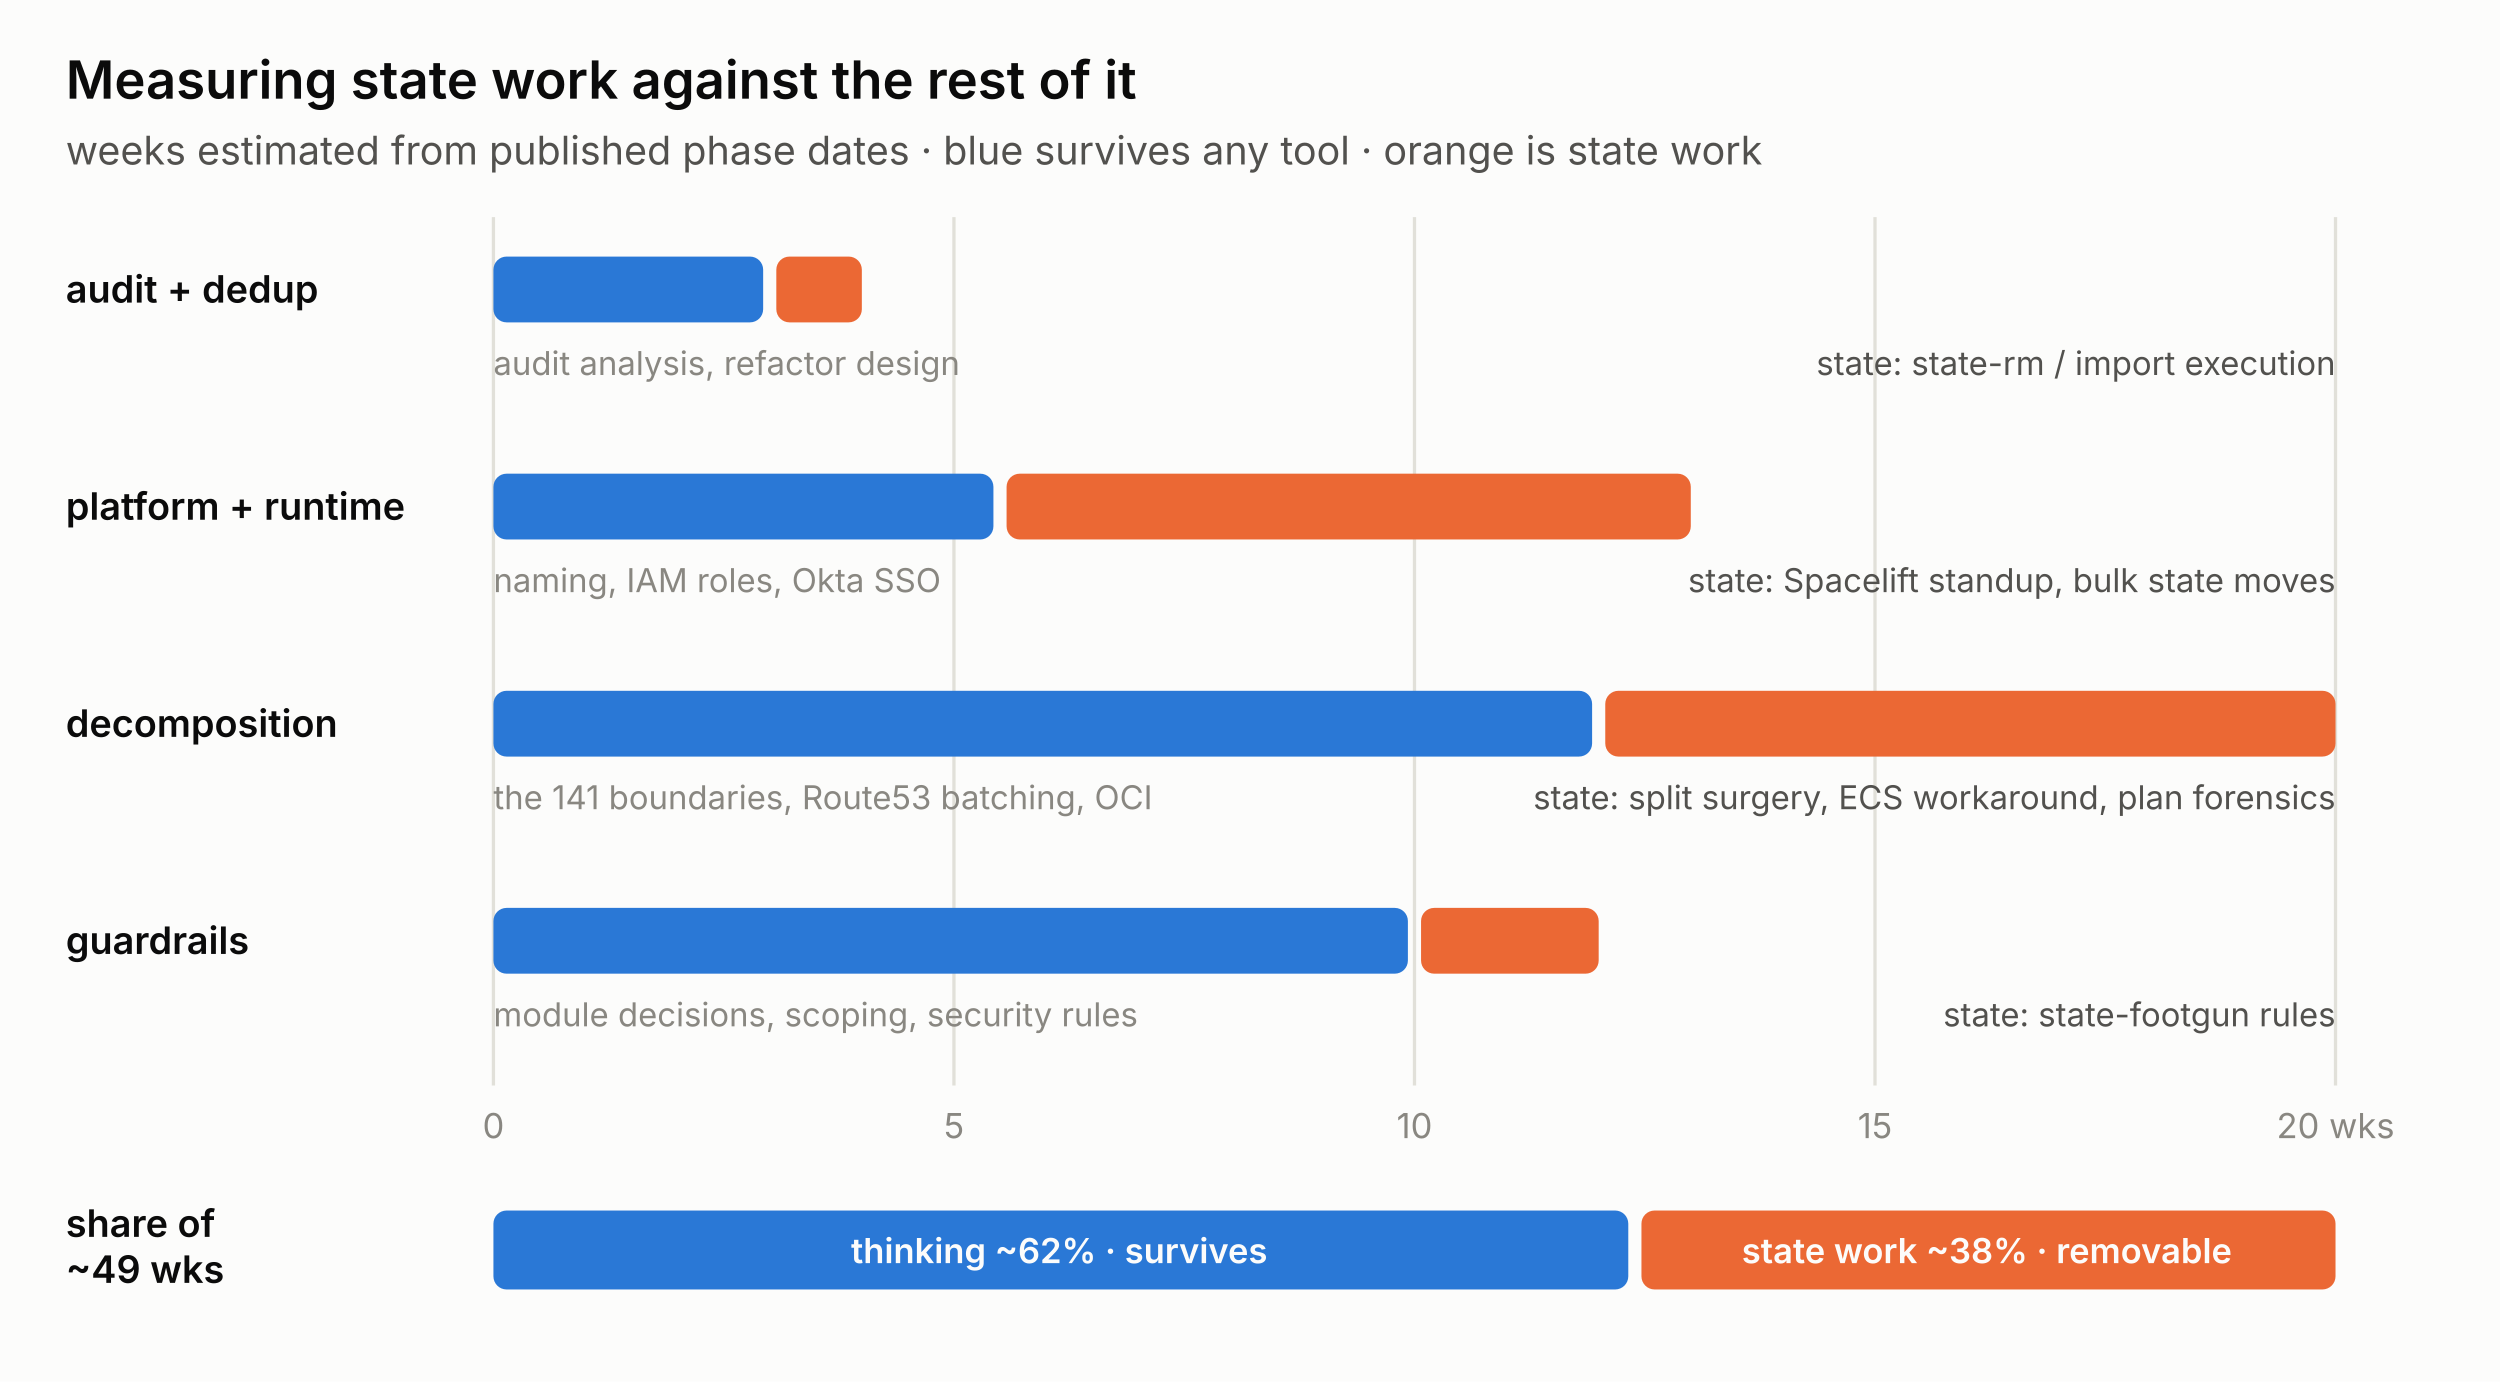
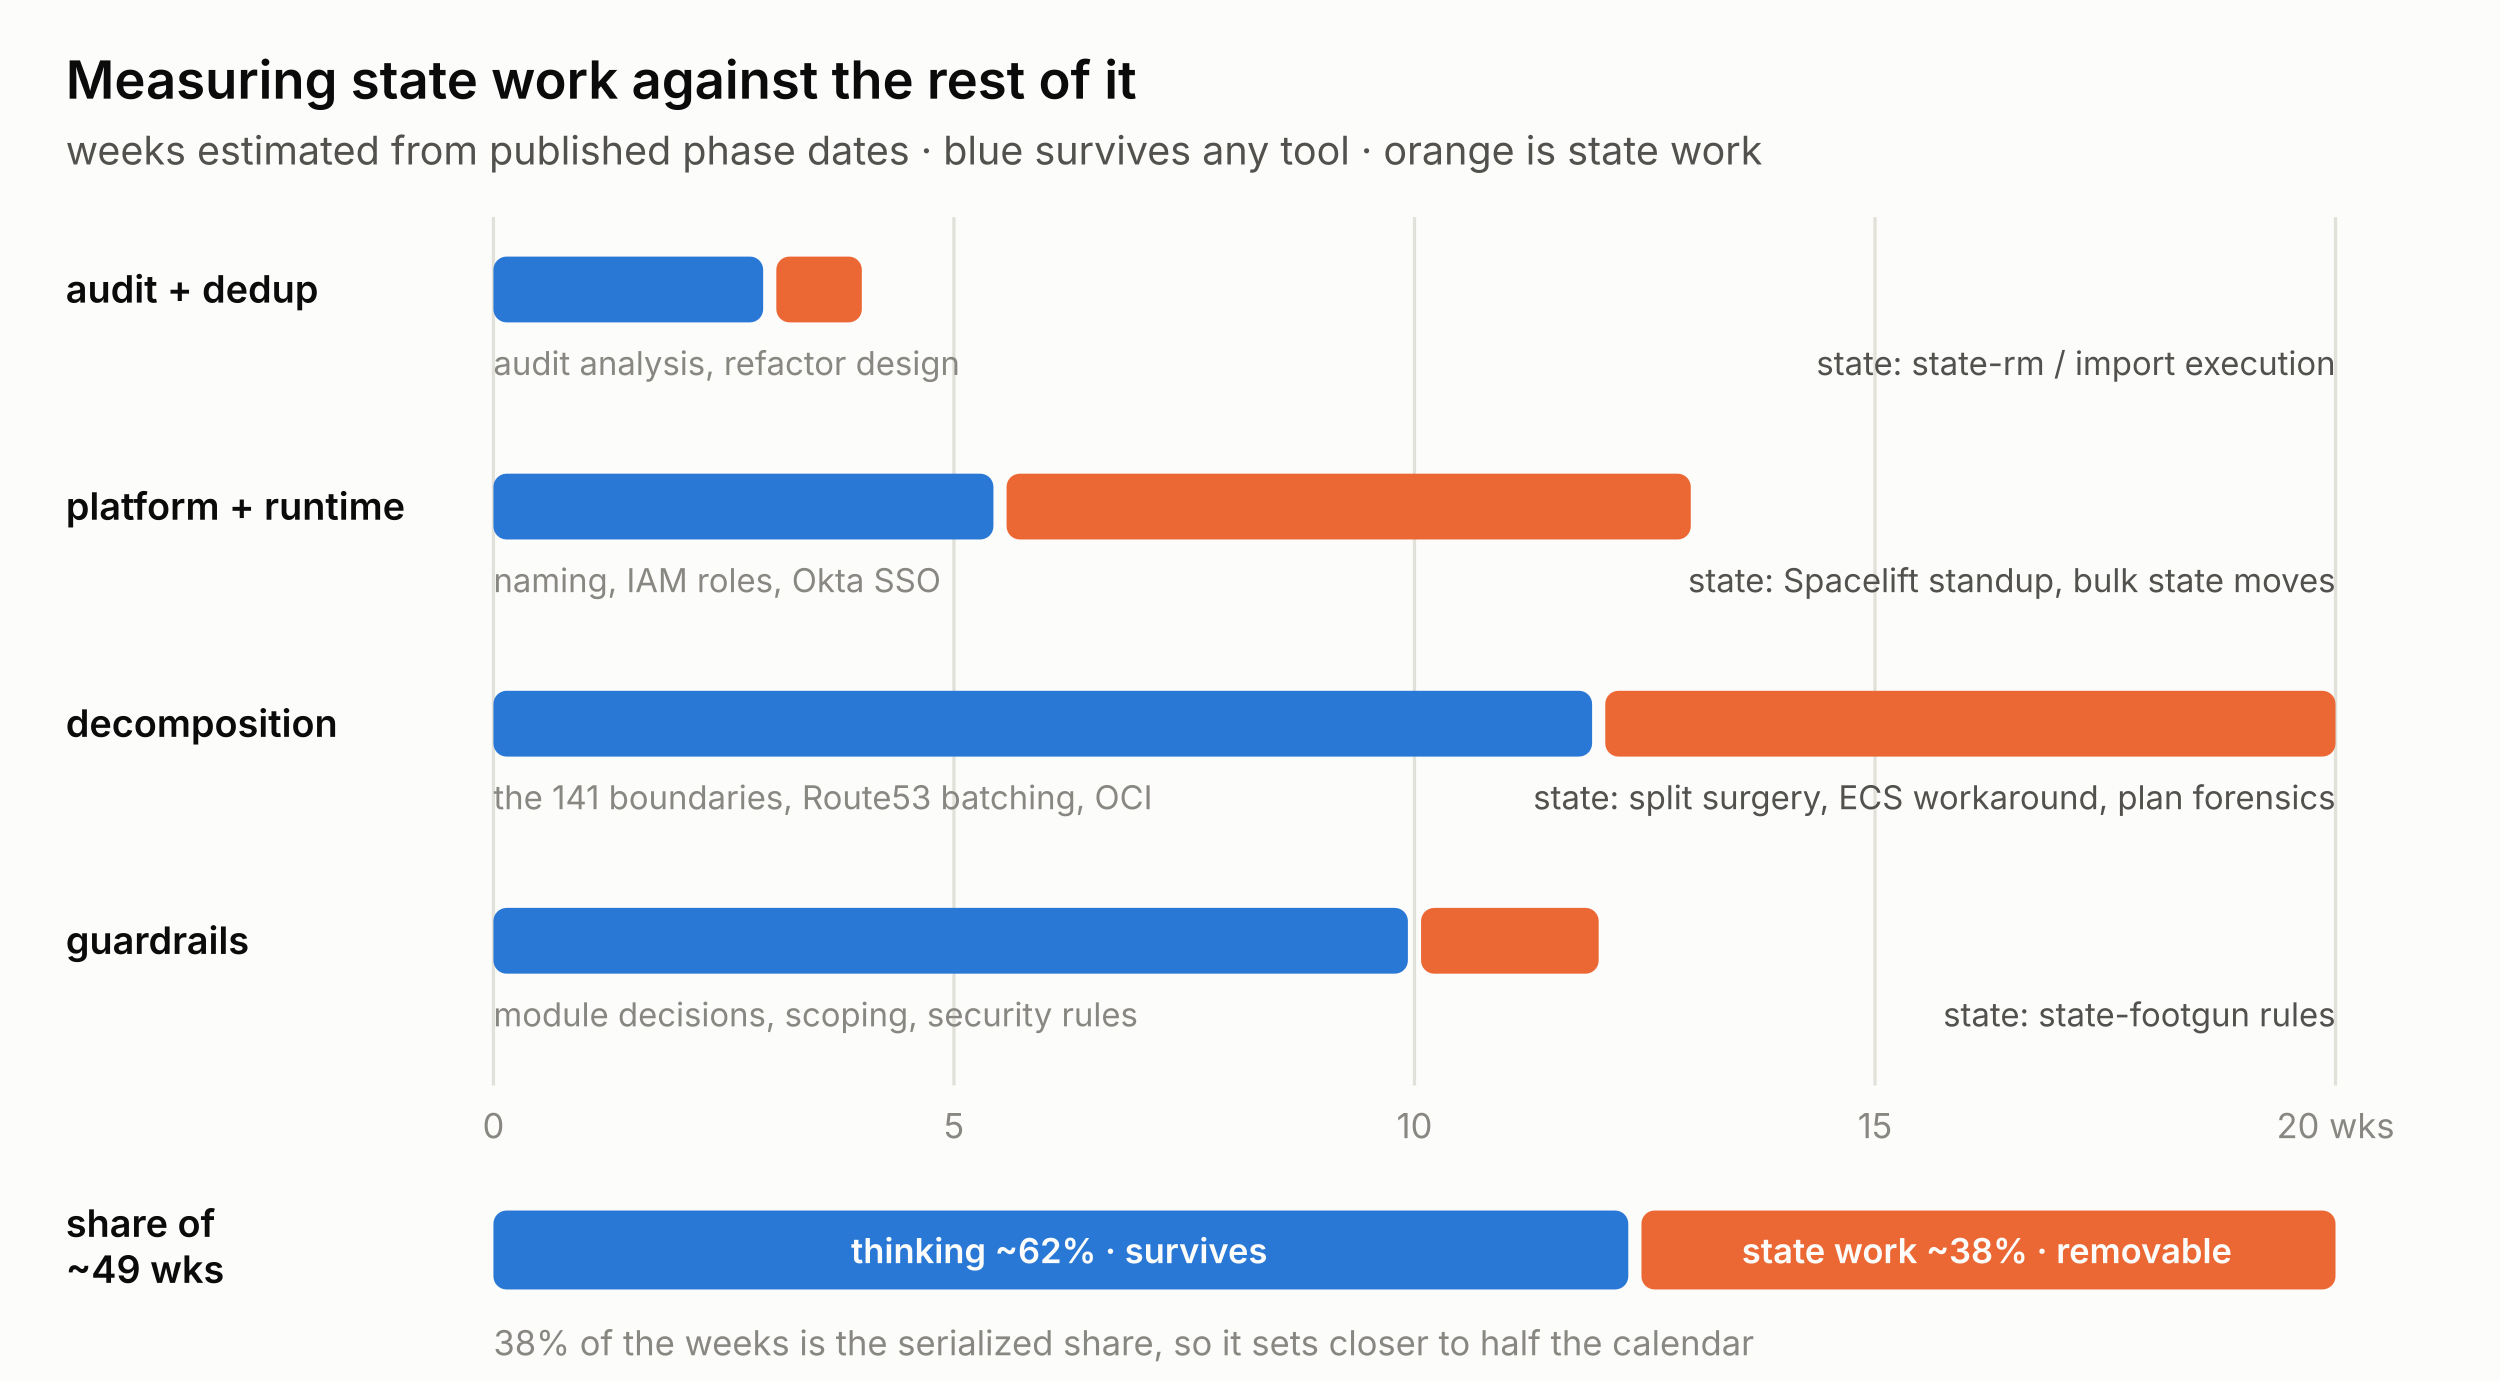
<svg xmlns="http://www.w3.org/2000/svg" width="760" height="420" viewBox="0 0 760 420" font-family="system-ui, -apple-system, 'Segoe UI', sans-serif" role="img" aria-label="Migration work classified per phase: substrate-independent thinking in blue versus work that exists because the state file does in orange; roughly 38 percent of engineering weeks are file work">
  <rect width="760" height="420" fill="#fcfcfb" />
  <text x="20" y="30" font-size="16" font-weight="600" fill="#0b0b0b">Measuring state work against the rest of it</text>
  <text x="20" y="50" font-size="12" fill="#52514e">weeks estimated from published phase dates · blue survives any tool · orange is state work</text>
  <g stroke="#e1e0d9" stroke-width="1">
    <line x1="150" y1="66" x2="150" y2="330" />
    <line x1="290" y1="66" x2="290" y2="330" />
    <line x1="430" y1="66" x2="430" y2="330" />
    <line x1="570" y1="66" x2="570" y2="330" />
    <line x1="710" y1="66" x2="710" y2="330" />
  </g>
  <g font-size="10.5" fill="#898781" text-anchor="middle">
    <text x="150" y="346">0</text>
    <text x="290" y="346">5</text>
    <text x="430" y="346">10</text>
    <text x="570" y="346">15</text>
    <text x="710" y="346">20 wks</text>
  </g>
  <text x="20" y="92" font-size="11.5" font-weight="600" fill="#0b0b0b">audit + dedup</text>
  <rect x="150" y="78" width="82" height="20" rx="4" fill="#2a78d6" />
  <rect x="236" y="78" width="26" height="20" rx="4" fill="#eb6834" />
  <text x="150" y="114" font-size="10" fill="#898781">audit analysis, refactor design</text>
  <text x="710" y="114" font-size="10" fill="#52514e" text-anchor="end">state: state-rm / import execution</text>
  <text x="20" y="158" font-size="11.5" font-weight="600" fill="#0b0b0b">platform + runtime</text>
  <rect x="150" y="144" width="152" height="20" rx="4" fill="#2a78d6" />
  <rect x="306" y="144" width="208" height="20" rx="4" fill="#eb6834" />
  <text x="150" y="180" font-size="10" fill="#898781">naming, IAM roles, Okta SSO</text>
  <text x="710" y="180" font-size="10" fill="#52514e" text-anchor="end">state: Spacelift standup, bulk state moves</text>
  <text x="20" y="224" font-size="11.5" font-weight="600" fill="#0b0b0b">decomposition</text>
  <rect x="150" y="210" width="334" height="20" rx="4" fill="#2a78d6" />
  <rect x="488" y="210" width="222" height="20" rx="4" fill="#eb6834" />
  <text x="150" y="246" font-size="10" fill="#898781">the 141 boundaries, Route53 batching, OCI</text>
  <text x="710" y="246" font-size="10" fill="#52514e" text-anchor="end">state: split surgery, ECS workaround, plan forensics</text>
  <text x="20" y="290" font-size="11.5" font-weight="600" fill="#0b0b0b">guardrails</text>
  <rect x="150" y="276" width="278" height="20" rx="4" fill="#2a78d6" />
  <rect x="432" y="276" width="54" height="20" rx="4" fill="#eb6834" />
  <text x="150" y="312" font-size="10" fill="#898781">module decisions, scoping, security rules</text>
  <text x="710" y="312" font-size="10" fill="#52514e" text-anchor="end">state: state-footgun rules</text>
  <text x="20" y="376" font-size="11.5" font-weight="600" fill="#0b0b0b">share of</text>
  <text x="20" y="390" font-size="11.5" font-weight="600" fill="#0b0b0b">~49 wks</text>
  <rect x="150" y="368" width="345" height="24" rx="4" fill="#2a78d6" />
  <rect x="499" y="368" width="211" height="24" rx="4" fill="#eb6834" />
  <text x="322" y="384" font-size="10.5" fill="#fcfcfb" font-weight="600" text-anchor="middle">thinking ~62% · survives</text>
  <text x="604" y="384" font-size="10.5" font-weight="600" fill="#fcfcfb" text-anchor="middle">state work ~38% · removable</text>
+   <text x="150" y="412" font-size="10.5" fill="#898781">38% of the weeks is the serialized share, so it sets closer to half the calendar</text>
</svg>
